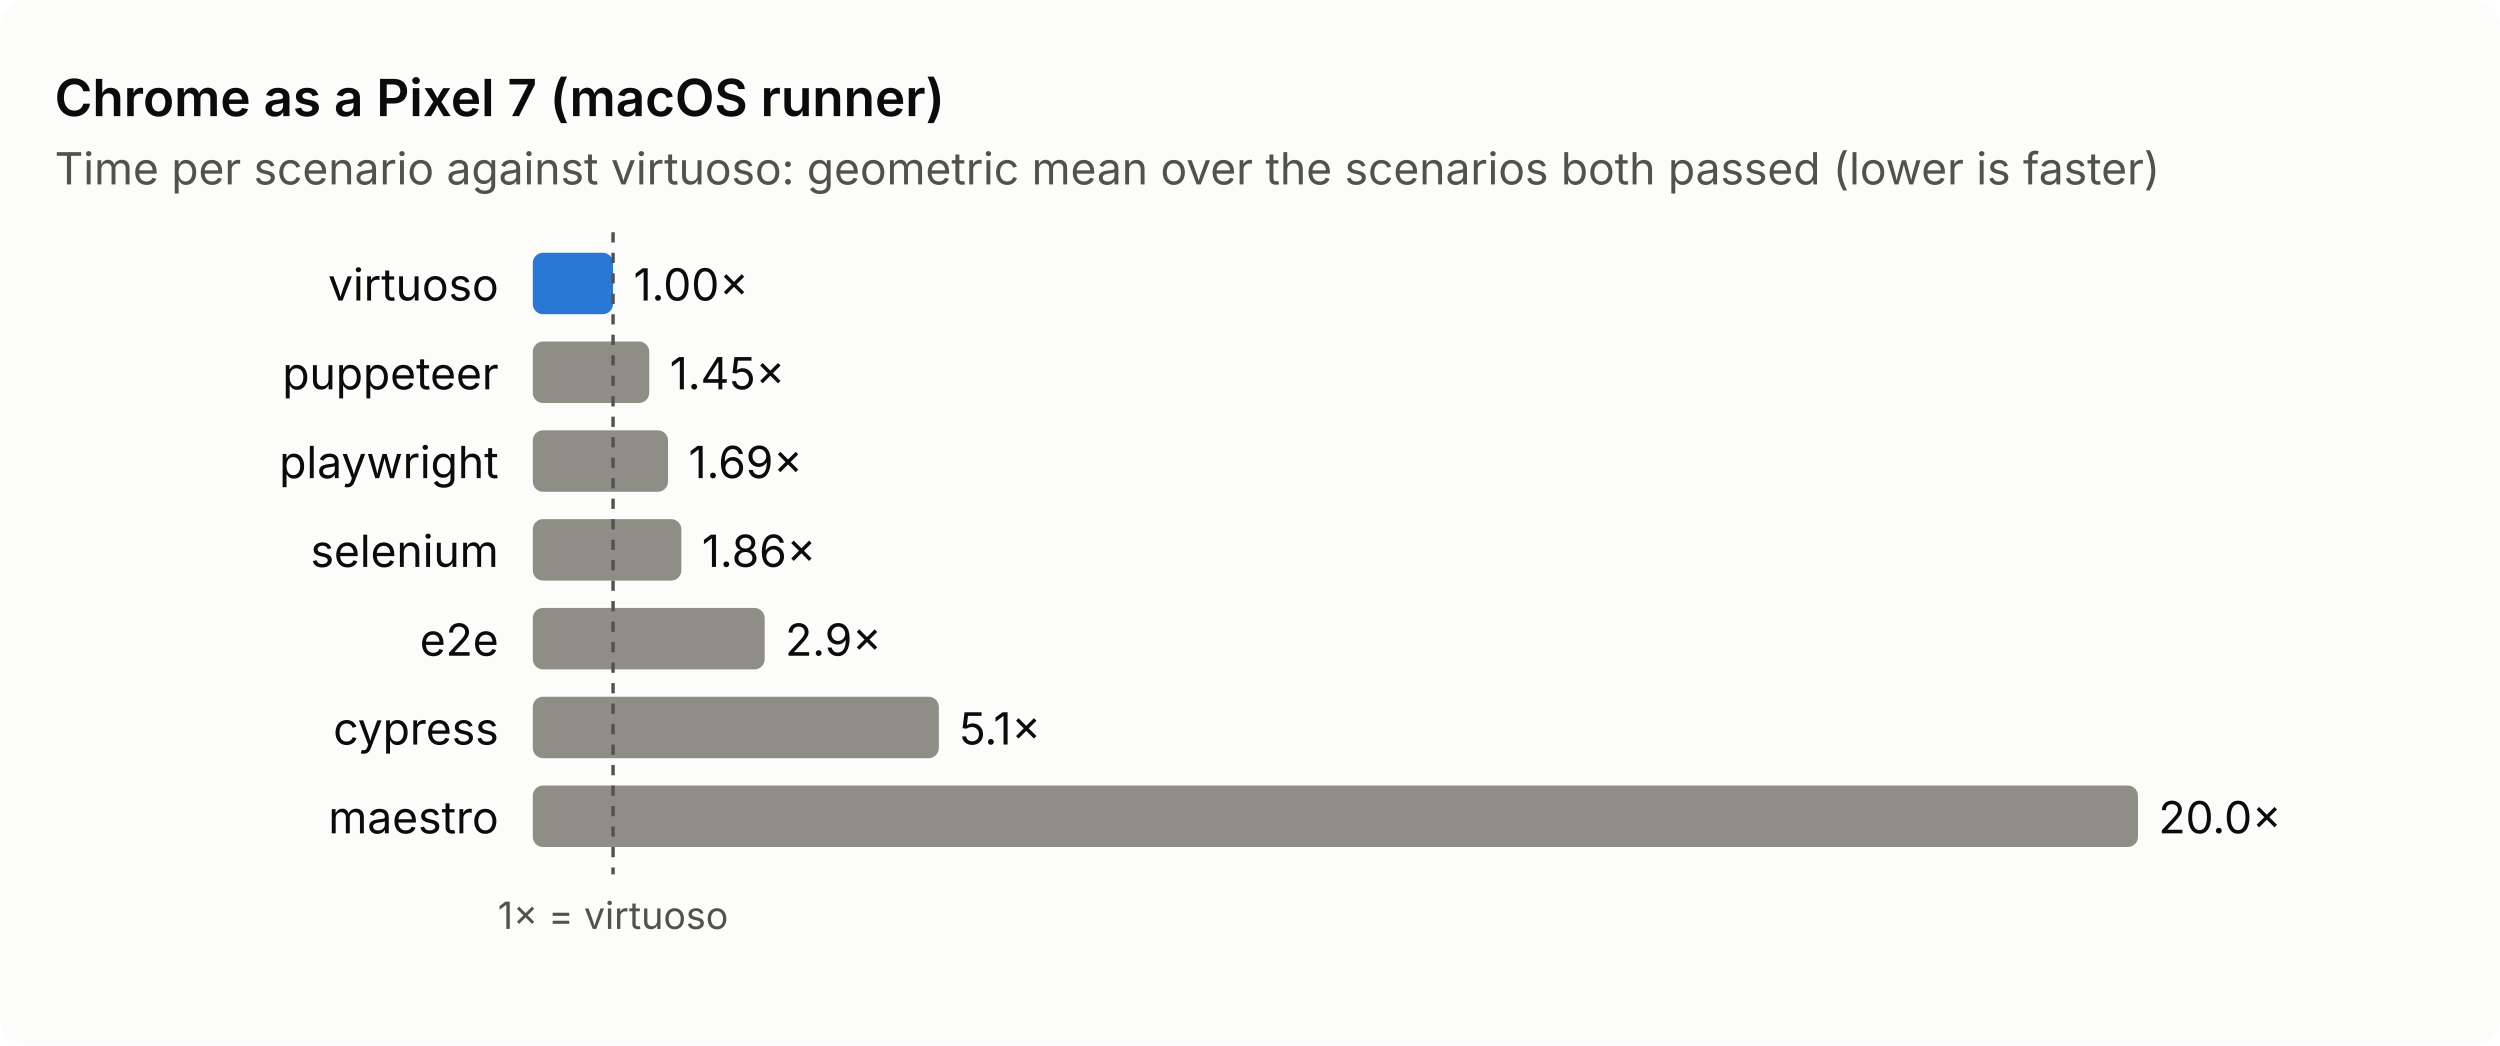
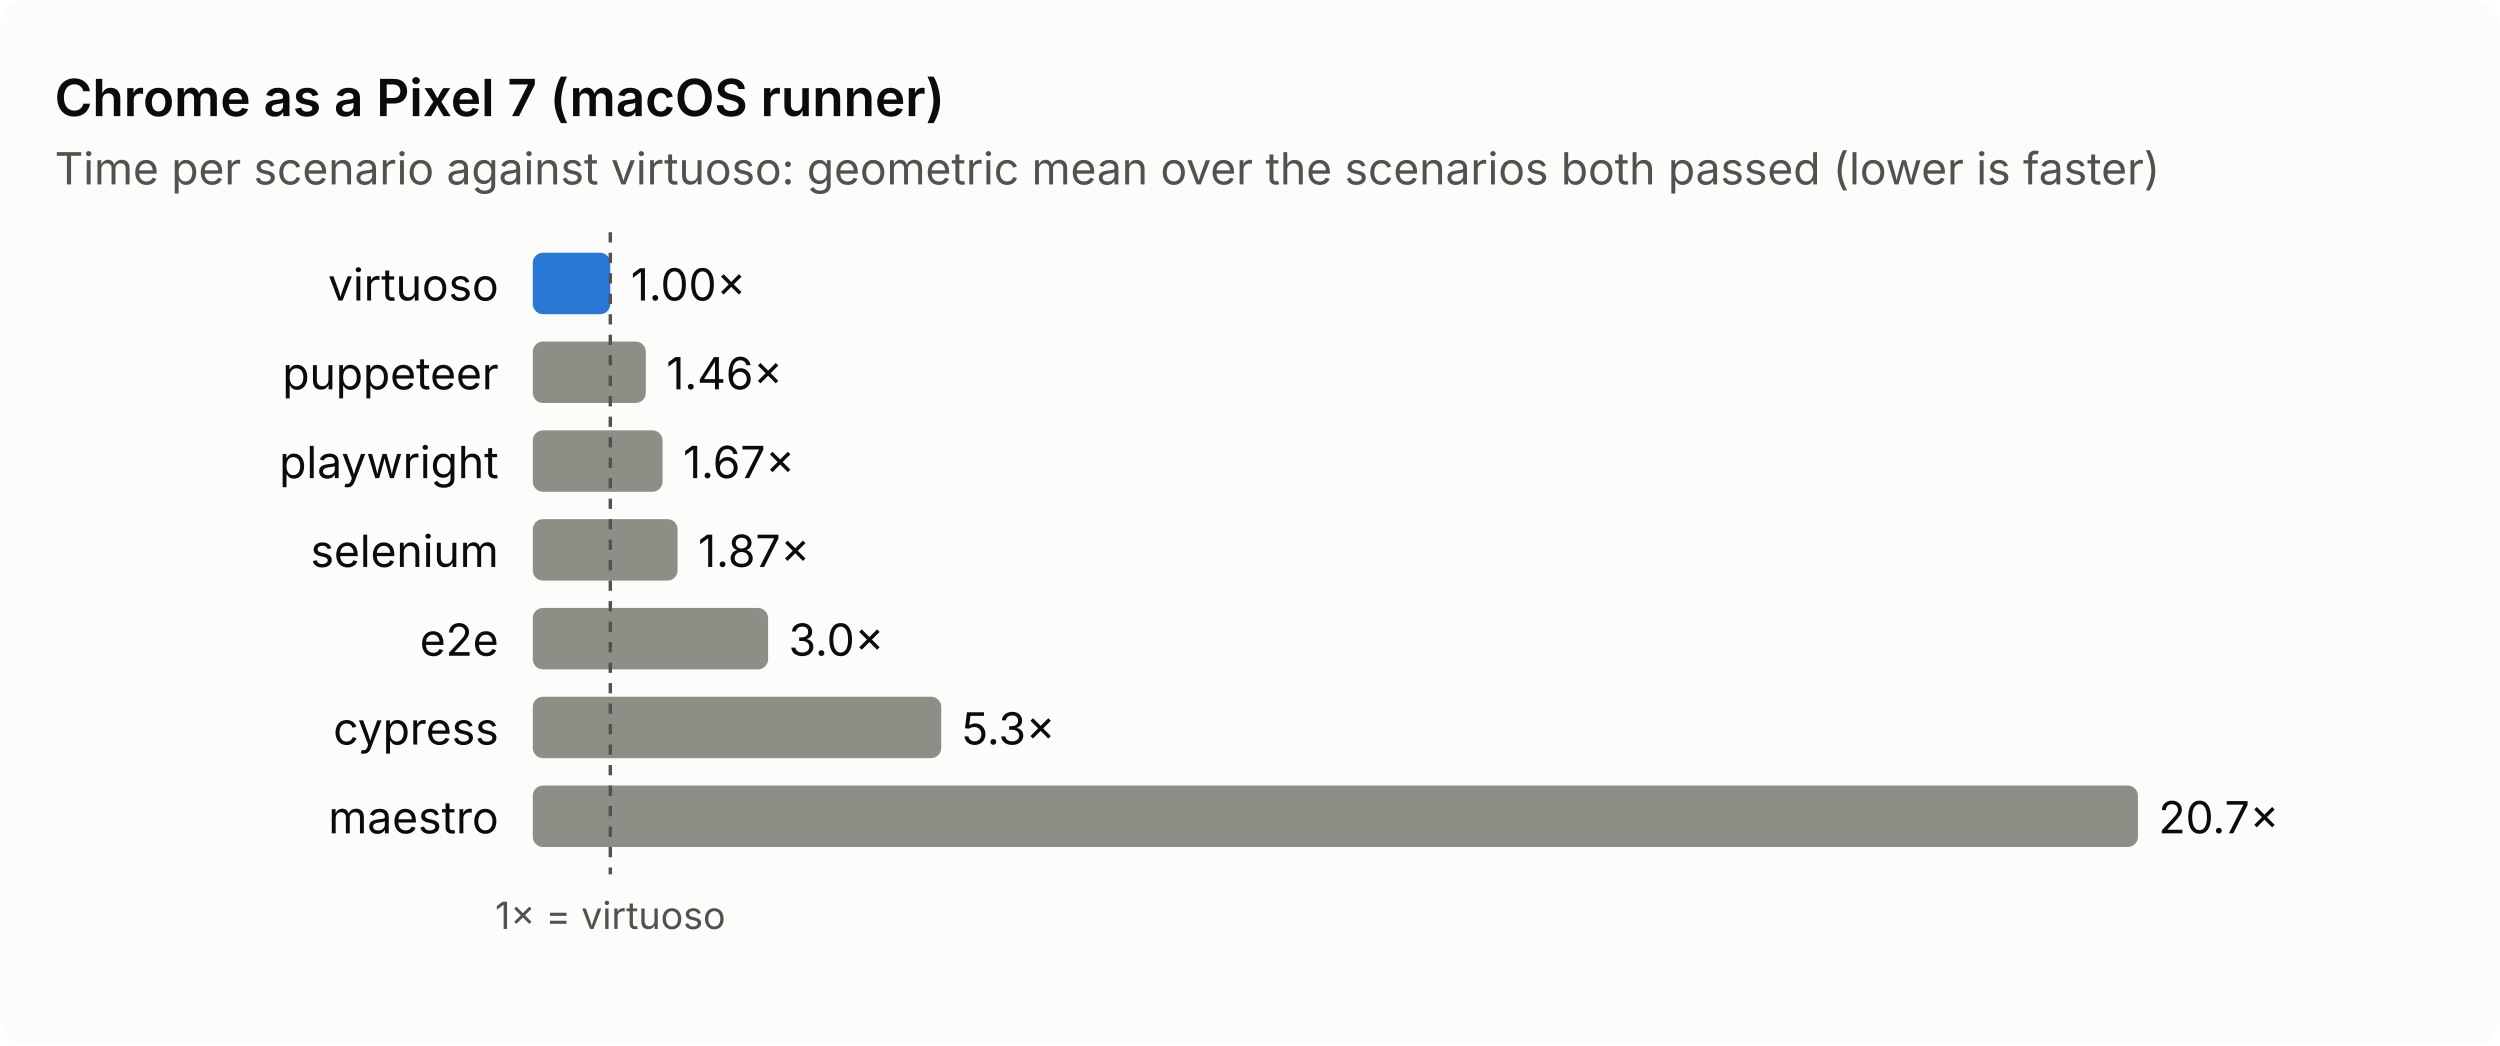
<svg xmlns="http://www.w3.org/2000/svg" viewBox="0 0 732 306" width="732" height="306" role="img" aria-label="Chrome as a Pixel 7 (macOS runner): time per scenario against virtuoso">
  <style>text{font:13px system-ui,-apple-system,'Segoe UI',sans-serif;fill:#0b0b0b}.sub,.axis{fill:#52514e}.axis{font-size:11px}.title{font-size:15px;font-weight:600}.bg{fill:#fcfcfb}.bar{fill:#8f8e86}.base{fill:#2a78d6}.ref{stroke:#52514e;stroke-dasharray:3 3}@media (prefers-color-scheme: dark){.bg{fill:#1a1a19}text{fill:#f0efec}.sub,.axis{fill:#c3c2b7}.base{fill:#3987e5}.ref{stroke:#c3c2b7}}</style>
  <rect class="bg" width="732" height="306" rx="8" />
  <text class="title" x="16" y="34.0">Chrome as a Pixel 7 (macOS runner)</text>
  <text class="sub" x="16" y="54.0">Time per scenario against virtuoso: geometric mean over the scenarios both passed (lower is faster)</text>
  <text x="146.0" y="88.0" text-anchor="end">virtuoso</text>
-   <rect class="bar base" x="156" y="74.0" width="23.5" height="18" rx="3" />
-   <text x="185.5" y="88.0">1.00×</text>
+   <rect class="bar base" x="156" y="74.0" width="22.7" height="18" rx="3" />
+   <text x="184.7" y="88.0">1.00×</text>
  <text x="146.0" y="114.0" text-anchor="end">puppeteer</text>
-   <rect class="bar" x="156" y="100.0" width="34.1" height="18" rx="3" />
-   <text x="196.1" y="114.0">1.45×</text>
+   <rect class="bar" x="156" y="100.0" width="33.1" height="18" rx="3" />
+   <text x="195.1" y="114.0">1.46×</text>
  <text x="146.0" y="140.0" text-anchor="end">playwright</text>
-   <rect class="bar" x="156" y="126.0" width="39.6" height="18" rx="3" />
-   <text x="201.6" y="140.0">1.69×</text>
+   <rect class="bar" x="156" y="126.0" width="38.0" height="18" rx="3" />
+   <text x="200.0" y="140.0">1.67×</text>
  <text x="146.0" y="166.0" text-anchor="end">selenium</text>
-   <rect class="bar" x="156" y="152.0" width="43.5" height="18" rx="3" />
-   <text x="205.5" y="166.0">1.86×</text>
+   <rect class="bar" x="156" y="152.0" width="42.4" height="18" rx="3" />
+   <text x="204.4" y="166.0">1.87×</text>
  <text x="146.0" y="192.0" text-anchor="end">e2e</text>
-   <rect class="bar" x="156" y="178.0" width="67.9" height="18" rx="3" />
-   <text x="229.9" y="192.0">2.9×</text>
+   <rect class="bar" x="156" y="178.0" width="68.9" height="18" rx="3" />
+   <text x="230.9" y="192.0">3.0×</text>
  <text x="146.0" y="218.0" text-anchor="end">cypress</text>
-   <rect class="bar" x="156" y="204.0" width="118.9" height="18" rx="3" />
-   <text x="280.9" y="218.0">5.1×</text>
+   <rect class="bar" x="156" y="204.0" width="119.6" height="18" rx="3" />
+   <text x="281.6" y="218.0">5.3×</text>
  <text x="146.0" y="244.0" text-anchor="end">maestro</text>
  <rect class="bar" x="156" y="230.0" width="470.0" height="18" rx="3" />
-   <text x="632.0" y="244.0">20.0×</text>
-   <line class="ref" x1="179.5" y1="68.0" x2="179.5" y2="256.0" />
-   <text class="axis" x="179.5" y="272.0" text-anchor="middle">1× = virtuoso</text>
+   <text x="632.0" y="244.0">20.7×</text>
+   <line class="ref" x1="178.7" y1="68.0" x2="178.7" y2="256.0" />
+   <text class="axis" x="178.7" y="272.0" text-anchor="middle">1× = virtuoso</text>
</svg>
